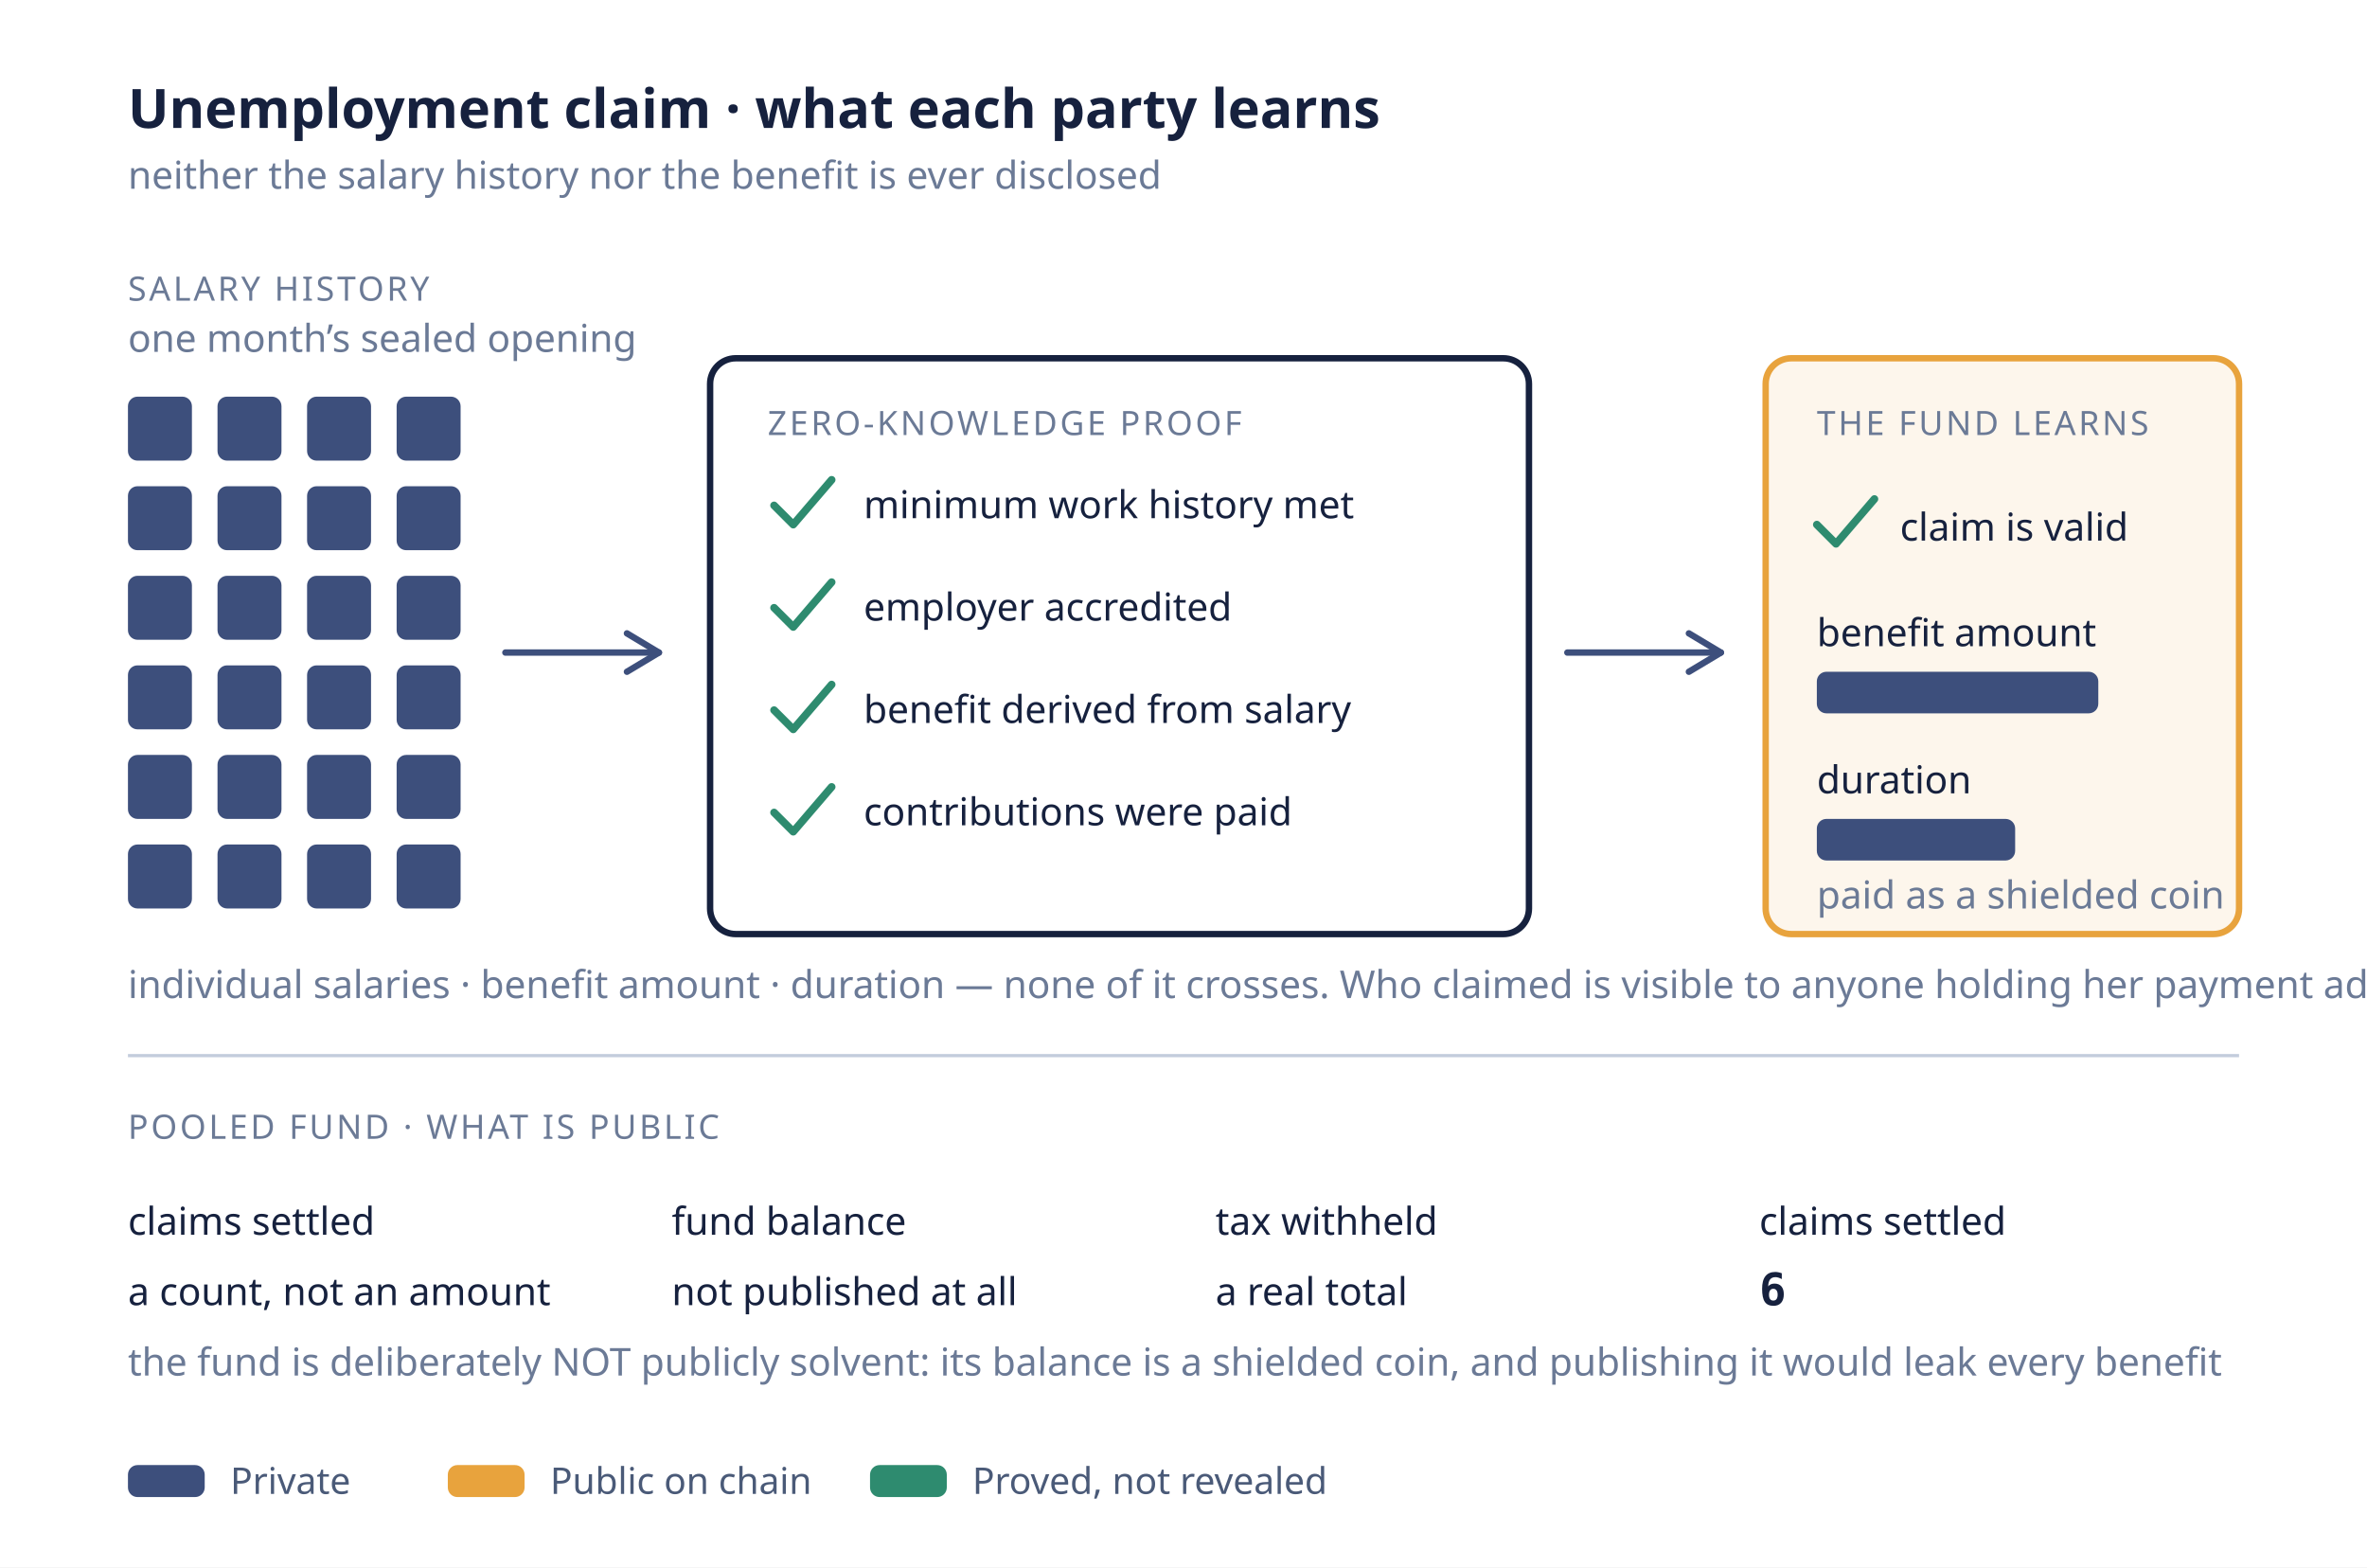
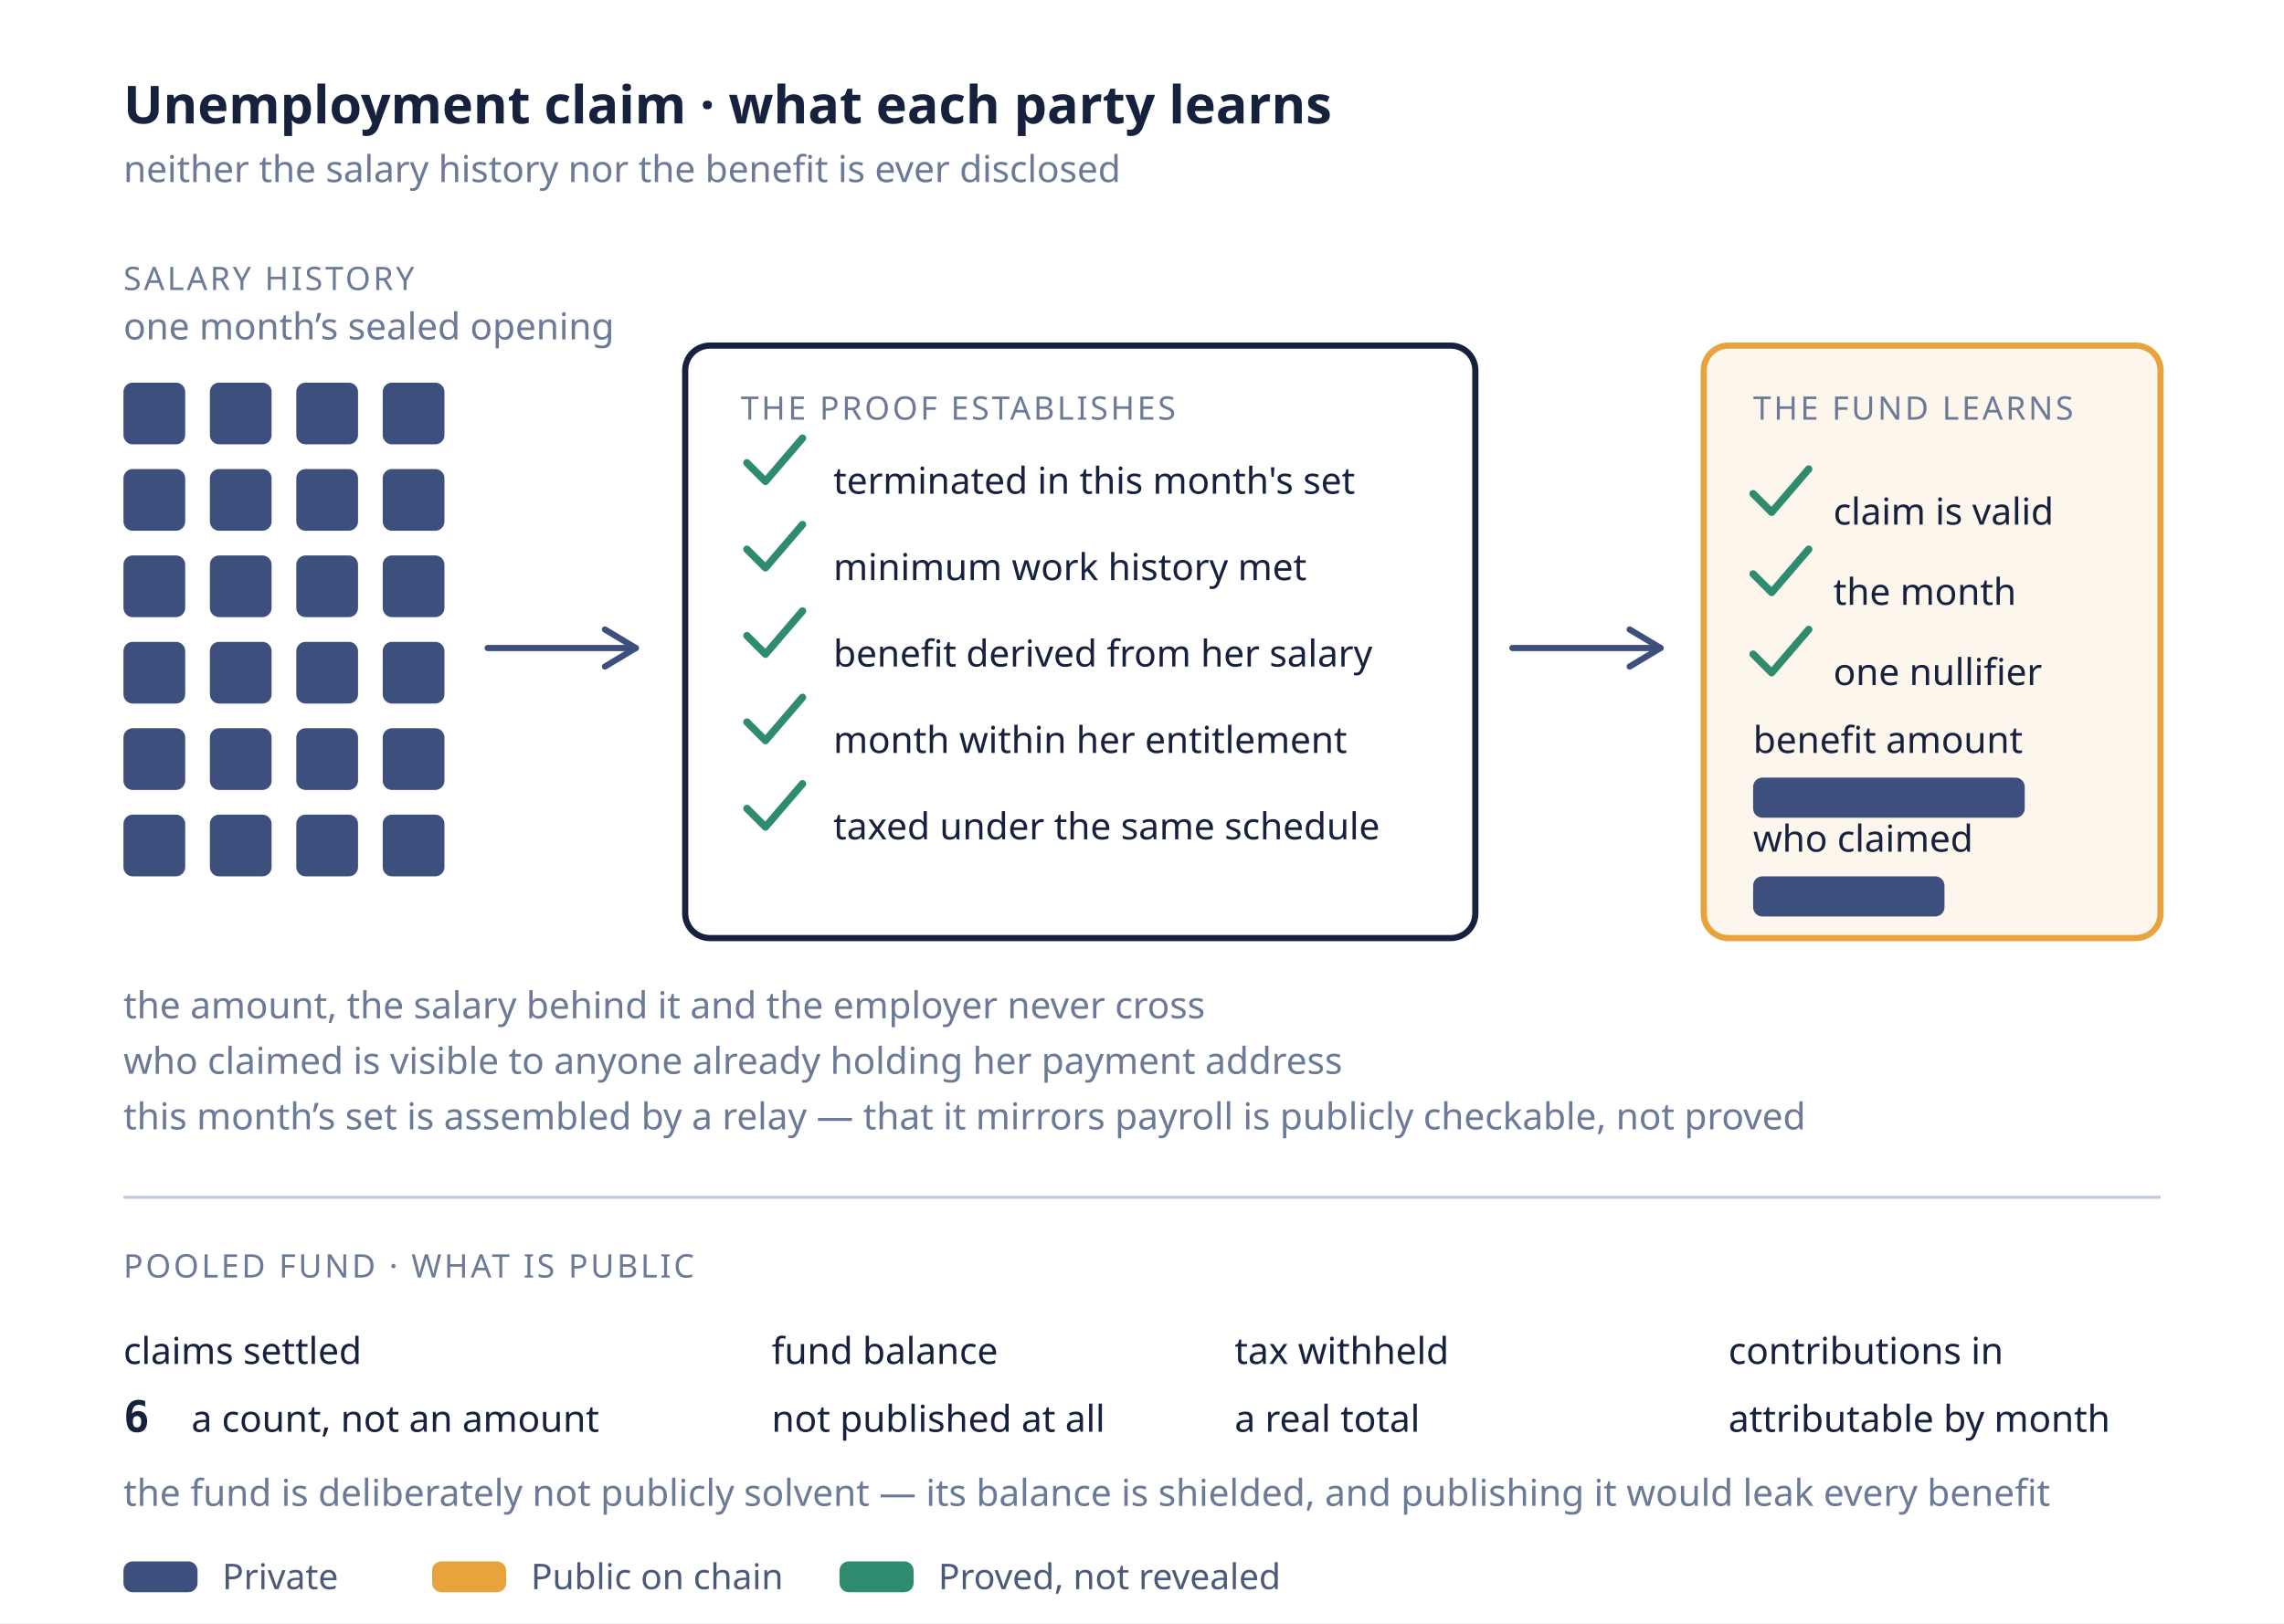
- <svg xmlns="http://www.w3.org/2000/svg" viewBox="0 0 740 490" width="740" height="490" role="img" aria-label="Sealed monthly salary attestations feed a zero-knowledge proof; the fund learns only that the claim is valid, while the benefit amount and duration stay sealed and only pooled aggregates are public">
+ <svg xmlns="http://www.w3.org/2000/svg" viewBox="0 0 740 526" width="740" height="526" role="img" aria-label="A sealed salary history feeds a zero-knowledge proof that establishes five facts about a claim; the fund learns only that the claim is valid, the month, and one nullifier, while the benefit amount and the claimant stay sealed, and only pooled aggregates are public">
  <defs>
    <style>
      .ink   { fill: #16213E; }
      .seal  { fill: #3D4F7C; }
      .hair  { stroke: #C3CCDC; stroke-width: 1; }
      .box   { fill: none; stroke: #16213E; stroke-width: 2; }
      .amber { fill: #E8A33D; }
      .go    { fill: #2E8B6F; }
      .goS   { stroke: #2E8B6F; stroke-width: 2.4; fill: none; stroke-linecap: round; stroke-linejoin: round; }
      .flow  { stroke: #3D4F7C; stroke-width: 2; fill: none; stroke-linecap: round; }
      .t     { font-family: ui-sans-serif, system-ui, "Segoe UI", sans-serif; fill: #16213E; }
      .num   { font-family: ui-monospace, "SF Mono", Menlo, Consolas, monospace; }
      .title { font-size: 17px; font-weight: 600; }
      .meta  { font-size: 12px; fill: #6B7A96; }
      .head  { font-size: 10.5px; letter-spacing: 0.08em; fill: #6B7A96; }
      .lab   { font-size: 12px; fill: #16213E; }
      .val   { font-size: 14px; font-weight: 600; }
      .leg   { font-size: 11.5px; fill: #4A5A78; }
    </style>
  </defs>
-   <rect x="0" y="0" width="740" height="490" fill="#FFFFFF" />
+   <rect x="0" y="0" width="740" height="526" fill="#FFFFFF" />
  <text class="t title" x="40" y="40">Unemployment claim · what each party learns</text>
  <text class="t meta" x="40" y="59">neither the salary history nor the benefit is ever disclosed</text>
  <text class="t head" x="40" y="94">SALARY HISTORY</text>
  <text class="t meta" x="40" y="110">one month’s sealed opening</text>
  <g class="seal">
    <rect x="40" y="124" width="20" height="20" rx="3" />
    <rect x="68" y="124" width="20" height="20" rx="3" />
    <rect x="96" y="124" width="20" height="20" rx="3" />
    <rect x="124" y="124" width="20" height="20" rx="3" />
    <rect x="40" y="152" width="20" height="20" rx="3" />
    <rect x="68" y="152" width="20" height="20" rx="3" />
    <rect x="96" y="152" width="20" height="20" rx="3" />
    <rect x="124" y="152" width="20" height="20" rx="3" />
    <rect x="40" y="180" width="20" height="20" rx="3" />
    <rect x="68" y="180" width="20" height="20" rx="3" />
    <rect x="96" y="180" width="20" height="20" rx="3" />
    <rect x="124" y="180" width="20" height="20" rx="3" />
    <rect x="40" y="208" width="20" height="20" rx="3" />
    <rect x="68" y="208" width="20" height="20" rx="3" />
    <rect x="96" y="208" width="20" height="20" rx="3" />
    <rect x="124" y="208" width="20" height="20" rx="3" />
    <rect x="40" y="236" width="20" height="20" rx="3" />
    <rect x="68" y="236" width="20" height="20" rx="3" />
    <rect x="96" y="236" width="20" height="20" rx="3" />
    <rect x="124" y="236" width="20" height="20" rx="3" />
    <rect x="40" y="264" width="20" height="20" rx="3" />
    <rect x="68" y="264" width="20" height="20" rx="3" />
    <rect x="96" y="264" width="20" height="20" rx="3" />
    <rect x="124" y="264" width="20" height="20" rx="3" />
  </g>
-   <path class="flow" d="M158 204 L206 204" />
-   <path class="flow" d="M206 204 L196 198 M206 204 L196 210" />
-   <rect class="box" x="222" y="112" width="256" height="180" rx="8" />
-   <text class="t head" x="240" y="136">ZERO-KNOWLEDGE PROOF</text>
-   <path class="goS" d="M242 158 L248 164 L260 150" />
-   <text class="t lab" x="270" y="162">minimum work history met</text>
-   <path class="goS" d="M242 190 L248 196 L260 182" />
-   <text class="t lab" x="270" y="194">employer accredited</text>
-   <path class="goS" d="M242 222 L248 228 L260 214" />
-   <text class="t lab" x="270" y="226">benefit derived from salary</text>
-   <path class="goS" d="M242 254 L248 260 L260 246" />
-   <text class="t lab" x="270" y="258">contributions were paid</text>
-   <path class="flow" d="M490 204 L538 204" />
-   <path class="flow" d="M538 204 L528 198 M538 204 L528 210" />
-   <rect x="552" y="112" width="148" height="180" rx="8" fill="#E8A33D" opacity="0.10" />
-   <rect x="552" y="112" width="148" height="180" rx="8" fill="none" stroke="#E8A33D" stroke-width="2" />
+   <path class="flow" d="M158 210 L206 210" />
+   <path class="flow" d="M206 210 L196 204 M206 210 L196 216" />
+   <rect class="box" x="222" y="112" width="256" height="192" rx="8" />
+   <text class="t head" x="240" y="136">THE PROOF ESTABLISHES</text>
+   <path class="goS" d="M242 150 L248 156 L260 142" />
+   <text class="t lab" x="270" y="160">terminated in this month's set</text>
+   <path class="goS" d="M242 178 L248 184 L260 170" />
+   <text class="t lab" x="270" y="188">minimum work history met</text>
+   <path class="goS" d="M242 206 L248 212 L260 198" />
+   <text class="t lab" x="270" y="216">benefit derived from her salary</text>
+   <path class="goS" d="M242 234 L248 240 L260 226" />
+   <text class="t lab" x="270" y="244">month within her entitlement</text>
+   <path class="goS" d="M242 262 L248 268 L260 254" />
+   <text class="t lab" x="270" y="272">taxed under the same schedule</text>
+   <path class="flow" d="M490 210 L538 210" />
+   <path class="flow" d="M538 210 L528 204 M538 210 L528 216" />
+   <rect x="552" y="112" width="148" height="192" rx="8" fill="#E8A33D" opacity="0.10" />
+   <rect x="552" y="112" width="148" height="192" rx="8" fill="none" stroke="#E8A33D" stroke-width="2" />
  <text class="t head" x="568" y="136" fill="#B57917">THE FUND LEARNS</text>
-   <path class="goS" d="M568 164 L574 170 L586 156" />
-   <text class="t lab" x="594" y="169" font-size="11.5">claim is valid</text>
-   <text class="t lab" x="568" y="202" font-size="10.5" fill="#6B7A96">benefit amount</text>
-   <rect class="seal" x="568" y="210" width="88" height="13" rx="3" />
-   <text class="t lab" x="568" y="248" font-size="10.5" fill="#6B7A96">duration</text>
-   <rect class="seal" x="568" y="256" width="62" height="13" rx="3" />
-   <text class="t meta" x="568" y="284" font-size="9.5">paid as a shielded coin</text>
-   <text class="t meta" x="40" y="312" font-size="11">individual salaries · benefit amount · duration — none of it crosses. Who claimed is visible to anyone holding her payment address.</text>
-   <line class="hair" x1="40" y1="330" x2="700" y2="330" />
-   <text class="t head" x="40" y="356">POOLED FUND · WHAT IS PUBLIC</text>
-   <text class="t lab" x="40" y="386" font-size="10.5" fill="#6B7A96">claims settled</text>
-   <text class="t lab" x="40" y="408" font-size="11" fill="#16213E">a count, not an amount</text>
-   <text class="t lab" x="210" y="386" font-size="10.5" fill="#6B7A96">fund balance</text>
-   <text class="t lab" x="210" y="408" font-size="11" fill="#16213E">not published at all</text>
-   <text class="t lab" x="380" y="386" font-size="10.5" fill="#6B7A96">tax withheld</text>
-   <text class="t lab" x="380" y="408" font-size="11" fill="#16213E">a real total</text>
-   <text class="t lab" x="550" y="386" font-size="10.5" fill="#6B7A96">claims settled</text>
-   <text class="t num val" x="550" y="408" fill="#16213E">6</text>
-   <text class="t meta" x="40" y="430" font-size="10.5">the fund is deliberately NOT publicly solvent: its balance is a shielded coin, and publishing it would leak every benefit</text>
-   <rect class="seal" x="40" y="458" width="24" height="10" rx="3" />
-   <text class="t leg" x="72" y="467">Private</text>
-   <rect class="amber" x="140" y="458" width="24" height="10" rx="3" />
-   <text class="t leg" x="172" y="467">Public on chain</text>
-   <rect class="go" x="272" y="458" width="24" height="10" rx="3" />
-   <text class="t leg" x="304" y="467">Proved, not revealed</text>
+   <path class="goS" d="M568 160 L574 166 L586 152" />
+   <text class="t lab" x="594" y="170" font-size="11.5">claim is valid</text>
+   <path class="goS" d="M568 186 L574 192 L586 178" />
+   <text class="t lab" x="594" y="196" font-size="11.5">the month</text>
+   <path class="goS" d="M568 212 L574 218 L586 204" />
+   <text class="t lab" x="594" y="222" font-size="11.5">one nullifier</text>
+   <text class="t lab" x="568" y="244" font-size="10.5" fill="#6B7A96">benefit amount</text>
+   <rect class="seal" x="568" y="252" width="88" height="13" rx="3" />
+   <text class="t lab" x="568" y="276" font-size="10.5" fill="#6B7A96">who claimed</text>
+   <rect class="seal" x="568" y="284" width="62" height="13" rx="3" />
+   <text class="t meta" x="40" y="330" font-size="11">the amount, the salary behind it and the employer never cross</text>
+   <text class="t meta" x="40" y="348" font-size="11">who claimed is visible to anyone already holding her payment address</text>
+   <text class="t meta" x="40" y="366" font-size="11">this month’s set is assembled by a relay — that it mirrors payroll is publicly checkable, not proved</text>
+   <line class="hair" x1="40" y1="388" x2="700" y2="388" />
+   <text class="t head" x="40" y="414">POOLED FUND · WHAT IS PUBLIC</text>
+   <text class="t lab" x="40" y="442" font-size="10.5" fill="#6B7A96">claims settled</text>
+   <text class="t num val" x="40" y="464" fill="#16213E">6</text>
+   <text class="t lab" x="62" y="464" font-size="11" fill="#6B7A96">a count, not an amount</text>
+   <text class="t lab" x="250" y="442" font-size="10.5" fill="#6B7A96">fund balance</text>
+   <text class="t lab" x="250" y="464" font-size="11">not published at all</text>
+   <text class="t lab" x="400" y="442" font-size="10.5" fill="#6B7A96">tax withheld</text>
+   <text class="t lab" x="400" y="464" font-size="11">a real total</text>
+   <text class="t lab" x="560" y="442" font-size="10.5" fill="#6B7A96">contributions in</text>
+   <text class="t lab" x="560" y="464" font-size="11">attributable by month</text>
+   <text class="t meta" x="40" y="488" font-size="10.5">the fund is deliberately not publicly solvent — its balance is shielded, and publishing it would leak every benefit</text>
+   <rect class="seal" x="40" y="506" width="24" height="10" rx="3" />
+   <text class="t leg" x="72" y="515">Private</text>
+   <rect class="amber" x="140" y="506" width="24" height="10" rx="3" />
+   <text class="t leg" x="172" y="515">Public on chain</text>
+   <rect class="go" x="272" y="506" width="24" height="10" rx="3" />
+   <text class="t leg" x="304" y="515">Proved, not revealed</text>
</svg>
